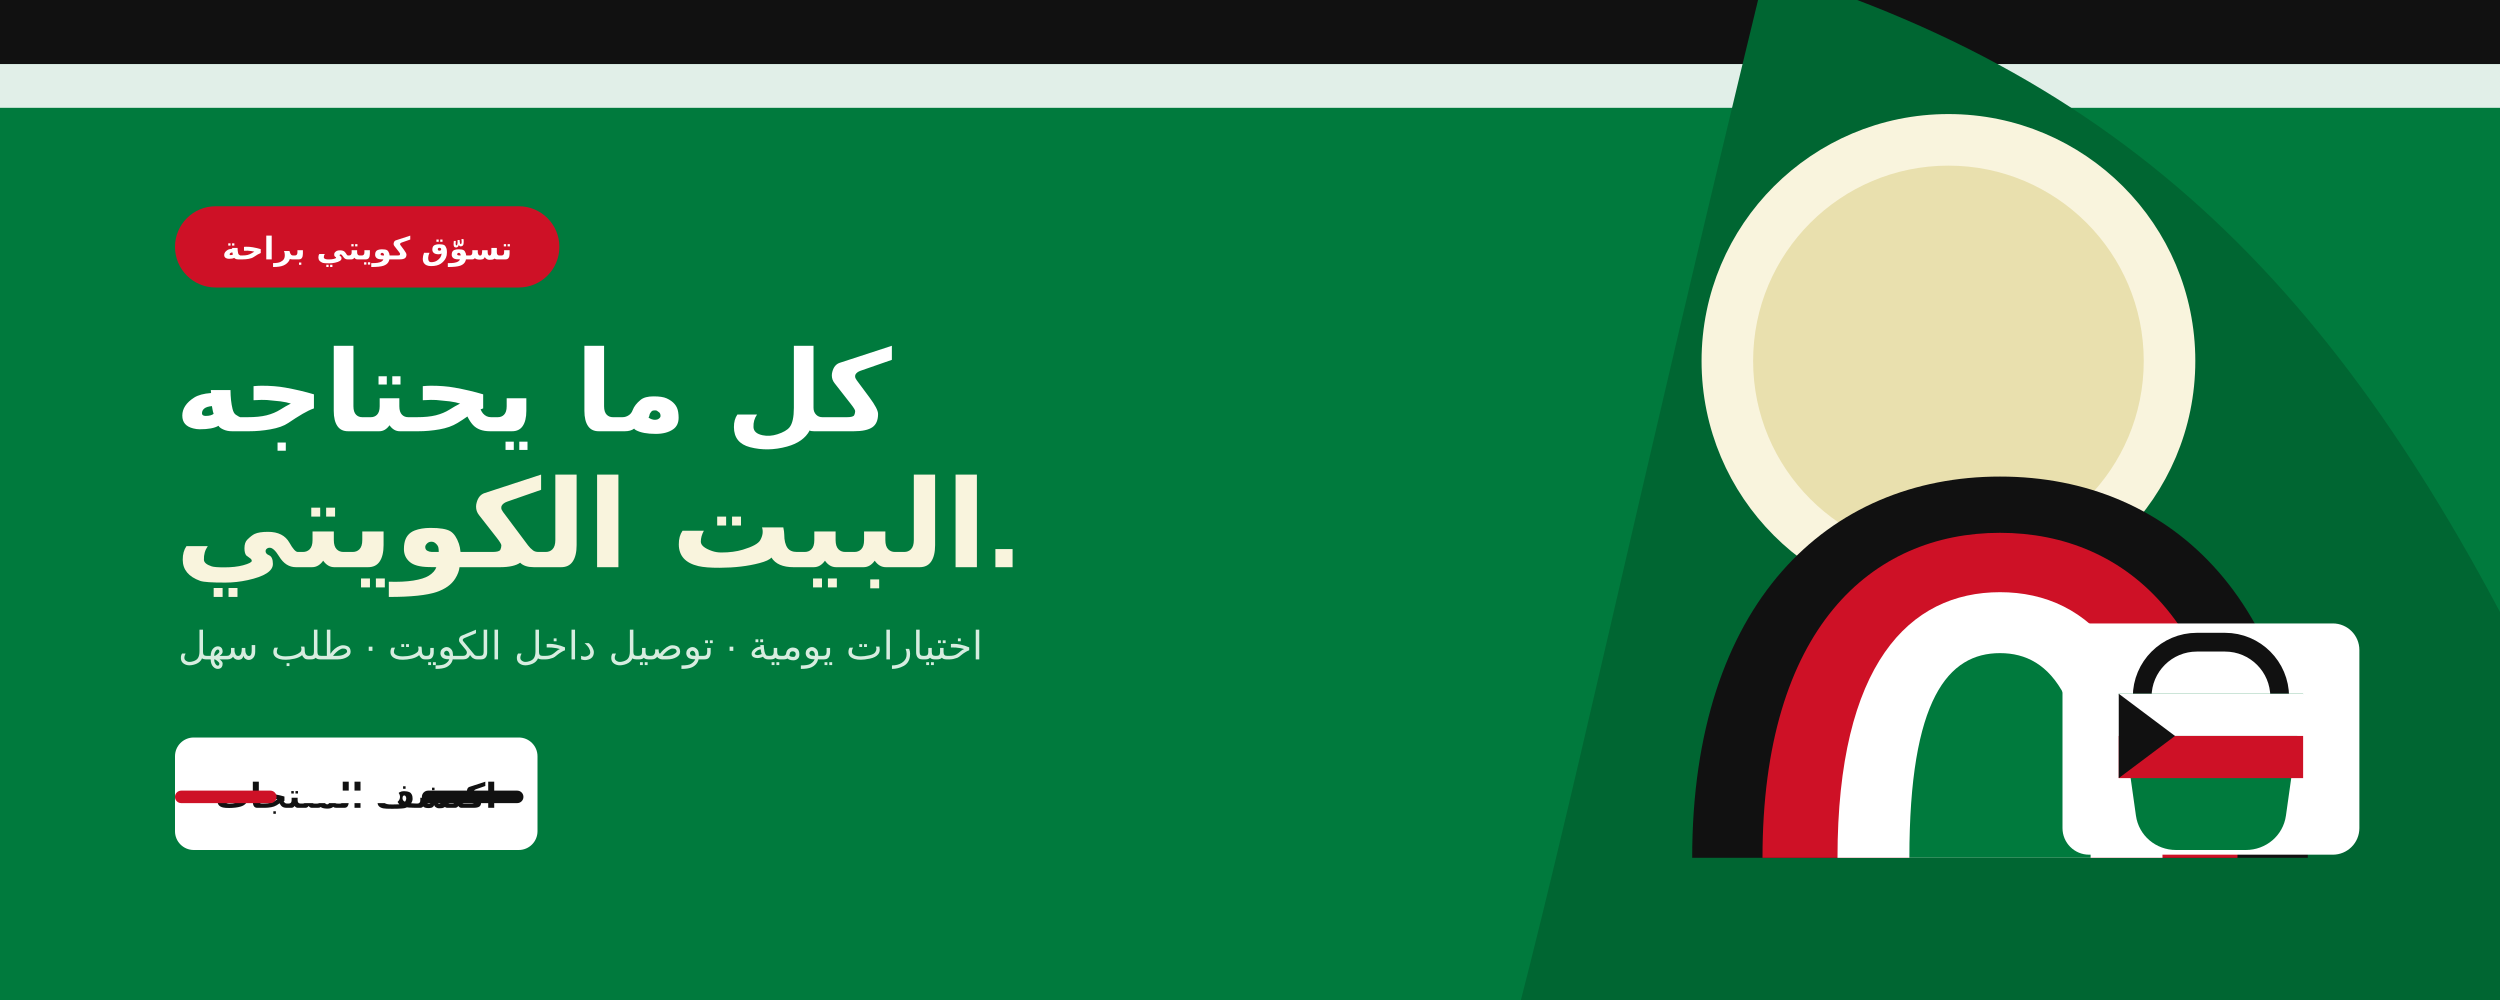
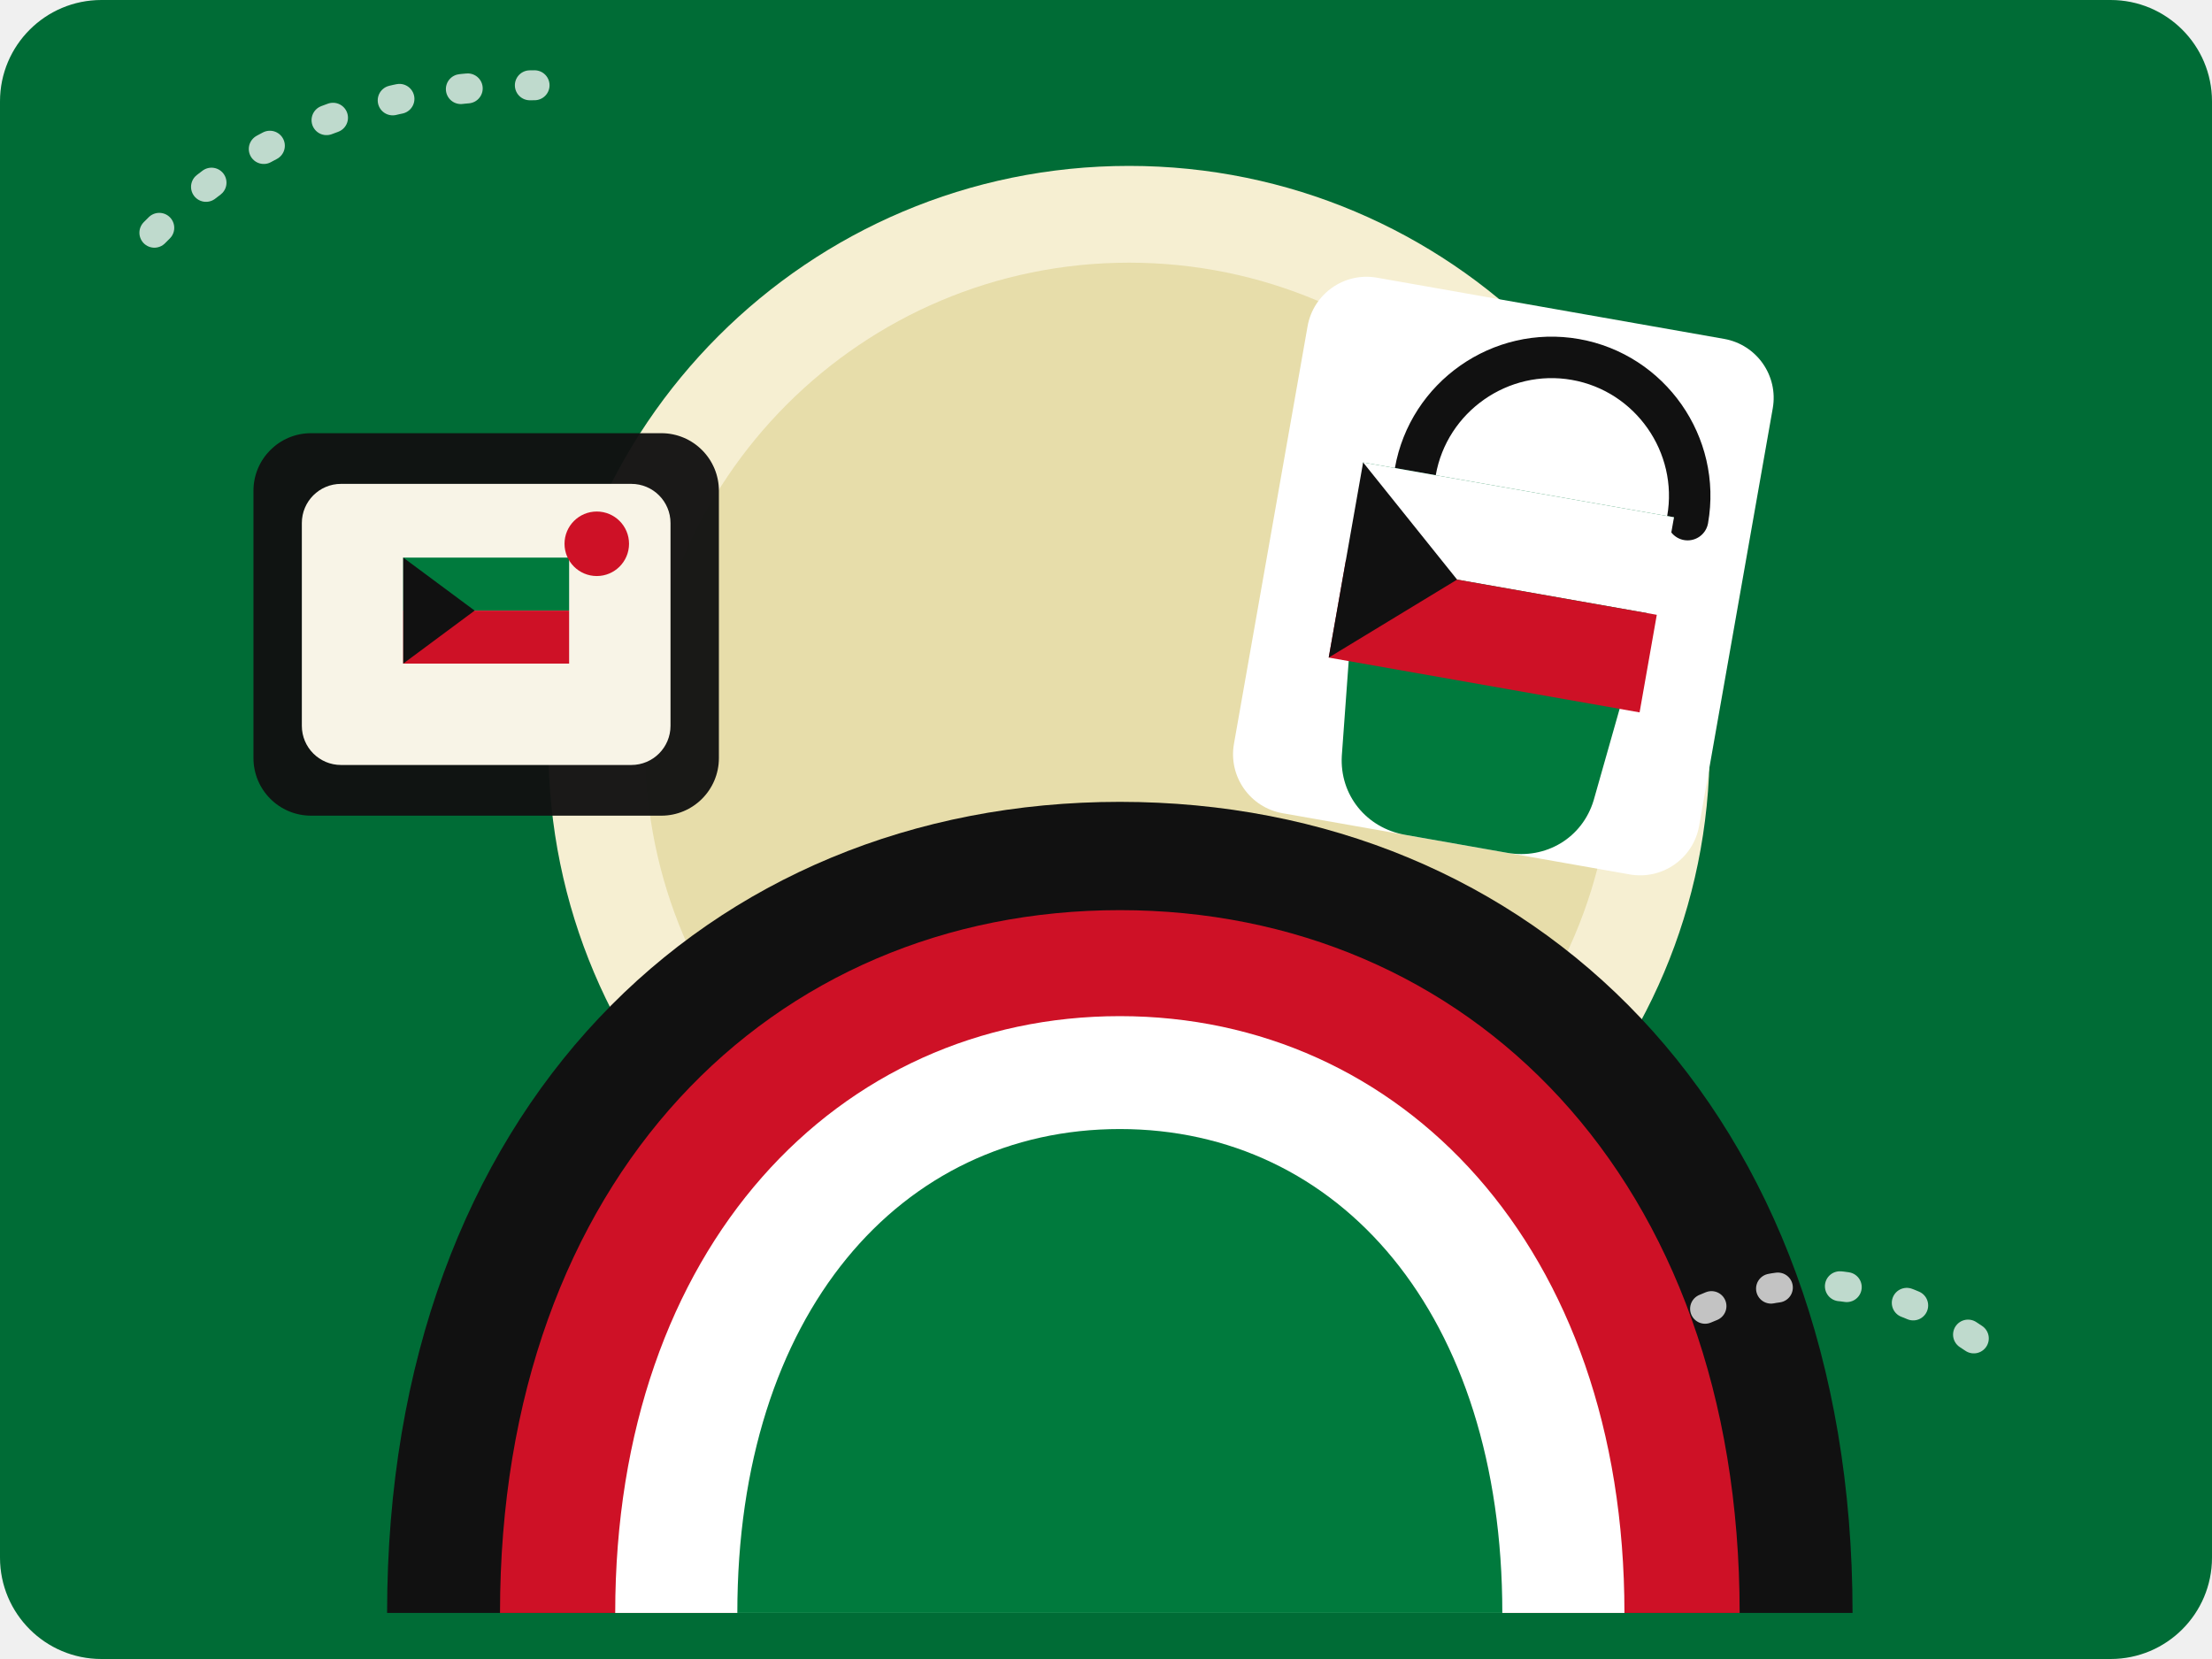
- <svg xmlns="http://www.w3.org/2000/svg" width="1600" height="640" viewBox="0 0 1600 640" fill="none" role="img" aria-labelledby="title desc">
-   <rect width="1600" height="640" fill="#007A3D" />
-   <path d="M0 0H1600V41H0V0Z" fill="#111111" />
-   <path d="M0 41H1600V69H0V41Z" fill="white" fill-opacity="0.88" />
-   <path d="M1130 -20C1380 56 1516 208 1640 472V680H963C1007 514 1042 342 1130 -20Z" fill="#006632" />
-   <circle cx="1247" cy="231" r="158" fill="#F9F4DD" />
-   <circle cx="1247" cy="231" r="125" fill="#E9E0AE" />
-   <path d="M1083 549C1083 386 1170 305 1280 305C1390 305 1477 386 1477 549H1083Z" fill="#111111" />
-   <path d="M1128 549C1128 402 1198 341 1280 341C1362 341 1432 402 1432 549H1128Z" fill="#CE1126" />
-   <path d="M1176 549C1176 425 1222 379 1280 379C1338 379 1384 425 1384 549H1176Z" fill="white" />
-   <path d="M1222 549C1222 447 1247 418 1280 418C1313 418 1338 447 1338 549H1222Z" fill="#007A3D" />
-   <g transform="translate(1320 399)">
-     <rect width="190" height="148" rx="17" fill="white" />
-     <path d="M51 47C51 27.67 66.67 12 86 12H104C123.33 12 139 27.67 139 47" stroke="#111111" stroke-width="12" stroke-linecap="round" />
-     <path d="M36 45H154L143 123C141.2 135.8 130.24 145 117.31 145H72.69C59.76 145 48.8 135.8 47 123L36 45Z" fill="#007A3D" />
-     <path d="M36 45H154V72H36V45Z" fill="white" />
-     <path d="M36 72H154V99H36V72Z" fill="#CE1126" />
-     <path d="M36 45L72 72L36 99V45Z" fill="#111111" />
+ <svg xmlns="http://www.w3.org/2000/svg" width="960" height="720" viewBox="0 0 960 720" fill="none" role="img" aria-labelledby="title desc">
+   <rect width="960" height="720" rx="44" fill="#006C36" />
+   <circle cx="490" cy="324" r="252" fill="#F6EFD2" />
+   <circle cx="490" cy="324" r="210" fill="#E7DDAA" />
+   <path d="M168 700C168 481 307 348 486 348C665 348 804 481 804 700H168Z" fill="#111111" />
+   <path d="M217 700C217 511 335 395 486 395C637 395 755 511 755 700H217Z" fill="#CE1126" />
+   <path d="M267 700C267 541 364 441 486 441C608 441 705 541 705 700H267Z" fill="white" />
+   <path d="M320 700C320 570 391 490 486 490C581 490 652 570 652 700H320Z" fill="#007A3D" />
+   <g transform="translate(572 116) rotate(10)">
+     <rect width="205" height="236" rx="26" fill="white" />
+     <path d="M57 80C57 47 84 20 117 20C150 20 177 47 177 80" stroke="#111111" stroke-width="18" stroke-linecap="round" />
+     <path d="M34 80H171L158 207C156 224 142 236 125 236H80C63 236 49 224 47 207L34 80Z" fill="#007A3D" />
+     <path d="M34 80H171V123H34V80Z" fill="white" />
+     <path d="M34 123H171V166H34V123Z" fill="#CE1126" />
+     <path d="M34 80L83 123L34 166V80Z" fill="#111111" />
  </g>
-   <g transform="translate(112 132)">
-     <rect width="246" height="52" rx="26" fill="#CE1126" />
-     <text x="123" y="34" text-anchor="middle" fill="white" font-family="Alexandria, Tahoma, Arial, sans-serif" font-size="20" font-weight="800">تسوّق كويتي براحة</text>
-     <text x="0" y="144" fill="white" font-family="Alexandria, Tahoma, Arial, sans-serif" font-size="72" font-weight="800">كل ما يحتاجه</text>
-     <text x="0" y="231" fill="#F9F4DD" font-family="Alexandria, Tahoma, Arial, sans-serif" font-size="78" font-weight="800">البيت الكويتي.</text>
-     <text x="2" y="290" fill="#D7EDE0" font-family="Alexandria, Tahoma, Arial, sans-serif" font-size="25" font-weight="500">اختيارات يومية · توصيل داخل الكويت · طلب سهل</text>
-     <g transform="translate(0 340)">
-       <rect width="232" height="72" rx="12" fill="white" />
-       <text x="116" y="45" text-anchor="middle" fill="#111111" font-family="Alexandria, Tahoma, Arial, sans-serif" font-size="22" font-weight="800">اكتشف المنتجات</text>
-     </g>
+   <g transform="translate(110 188)">
+     <rect width="202" height="166" rx="25" fill="#111111" opacity=".96" />
+     <rect x="21" y="22" width="160" height="122" rx="17" fill="#F8F4E7" />
+     <path d="M65 54H137V77H65V54Z" fill="#007A3D" />
+     <path d="M65 77H137V100H65V77Z" fill="#CE1126" />
+     <path d="M65 54L96 77L65 100V54Z" fill="#111111" />
+     <circle cx="149" cy="48" r="14" fill="#CE1126" />
  </g>
-   <g transform="translate(112 506)">
-     <rect width="65" height="8" rx="4" fill="#CE1126" />
-     <rect x="79" width="65" height="8" rx="4" fill="white" />
-     <rect x="158" width="65" height="8" rx="4" fill="#111111" />
-   </g>
+   <path d="M67 101C109 58 164 37 232 37" stroke="white" stroke-width="13" stroke-linecap="round" stroke-dasharray="3 27" opacity=".75" />
+   <path d="M740 568C786 548 830 557 874 594" stroke="white" stroke-width="13" stroke-linecap="round" stroke-dasharray="3 27" opacity=".75" />
</svg>
